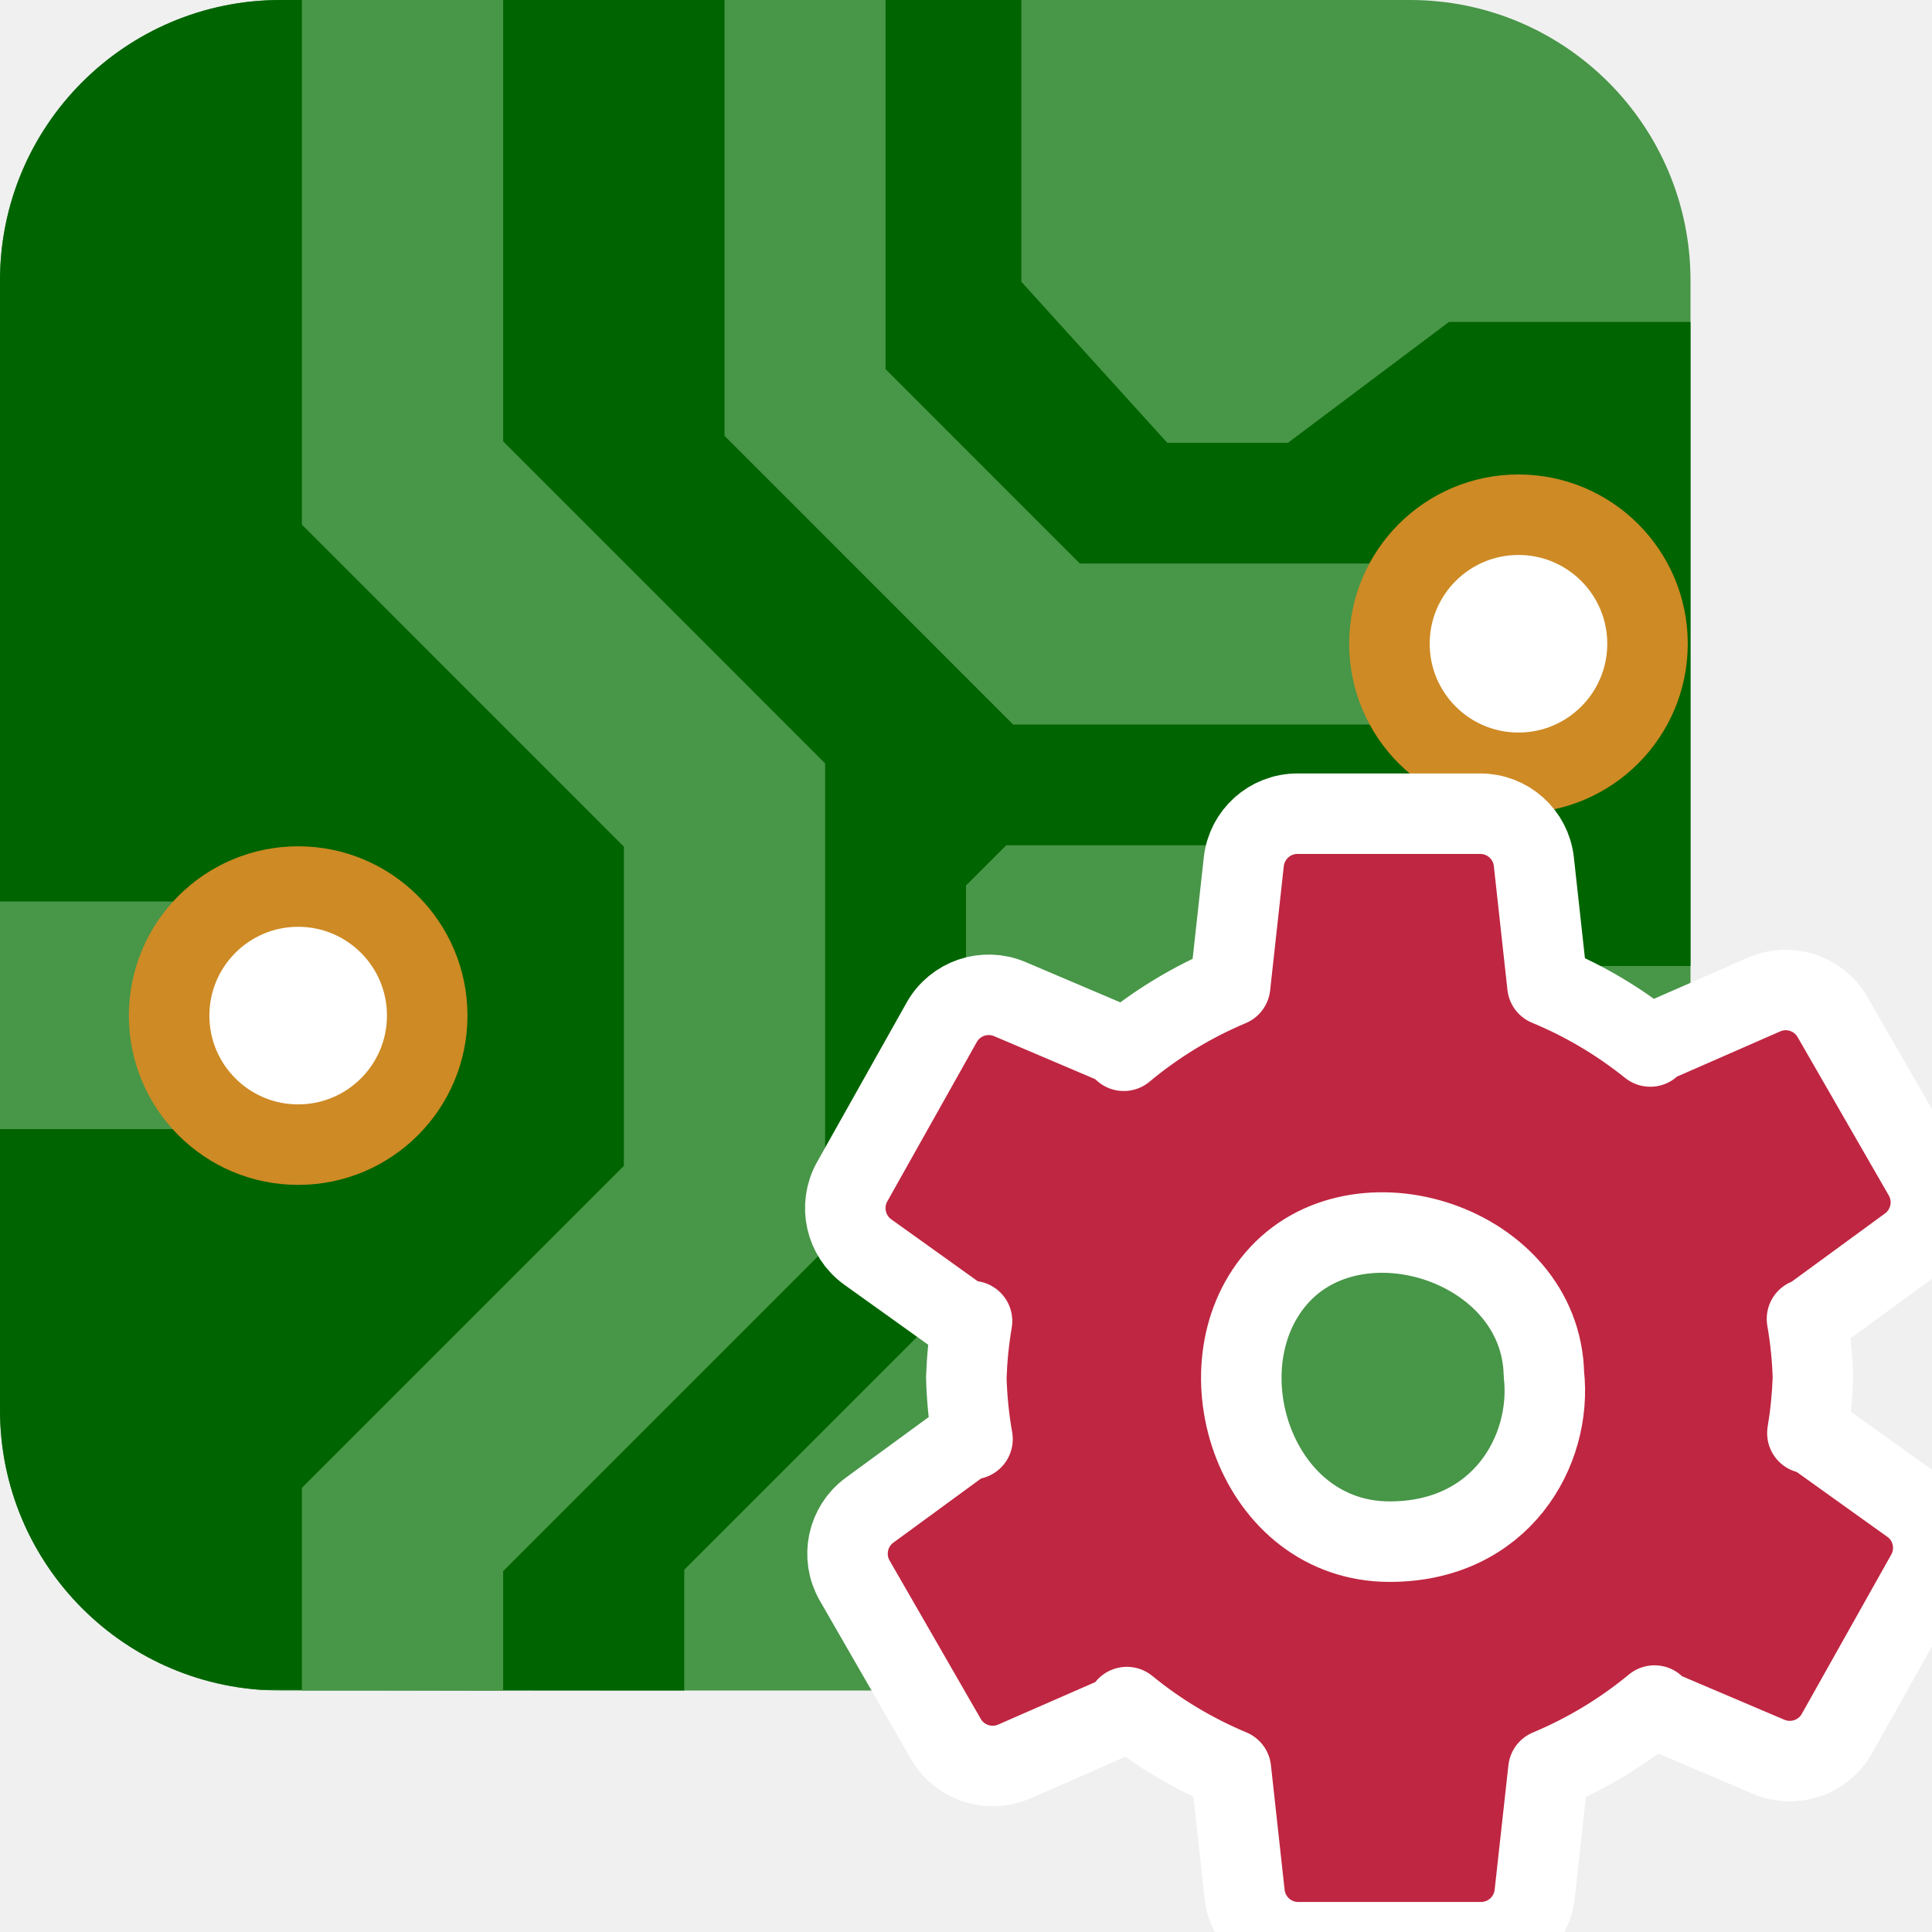
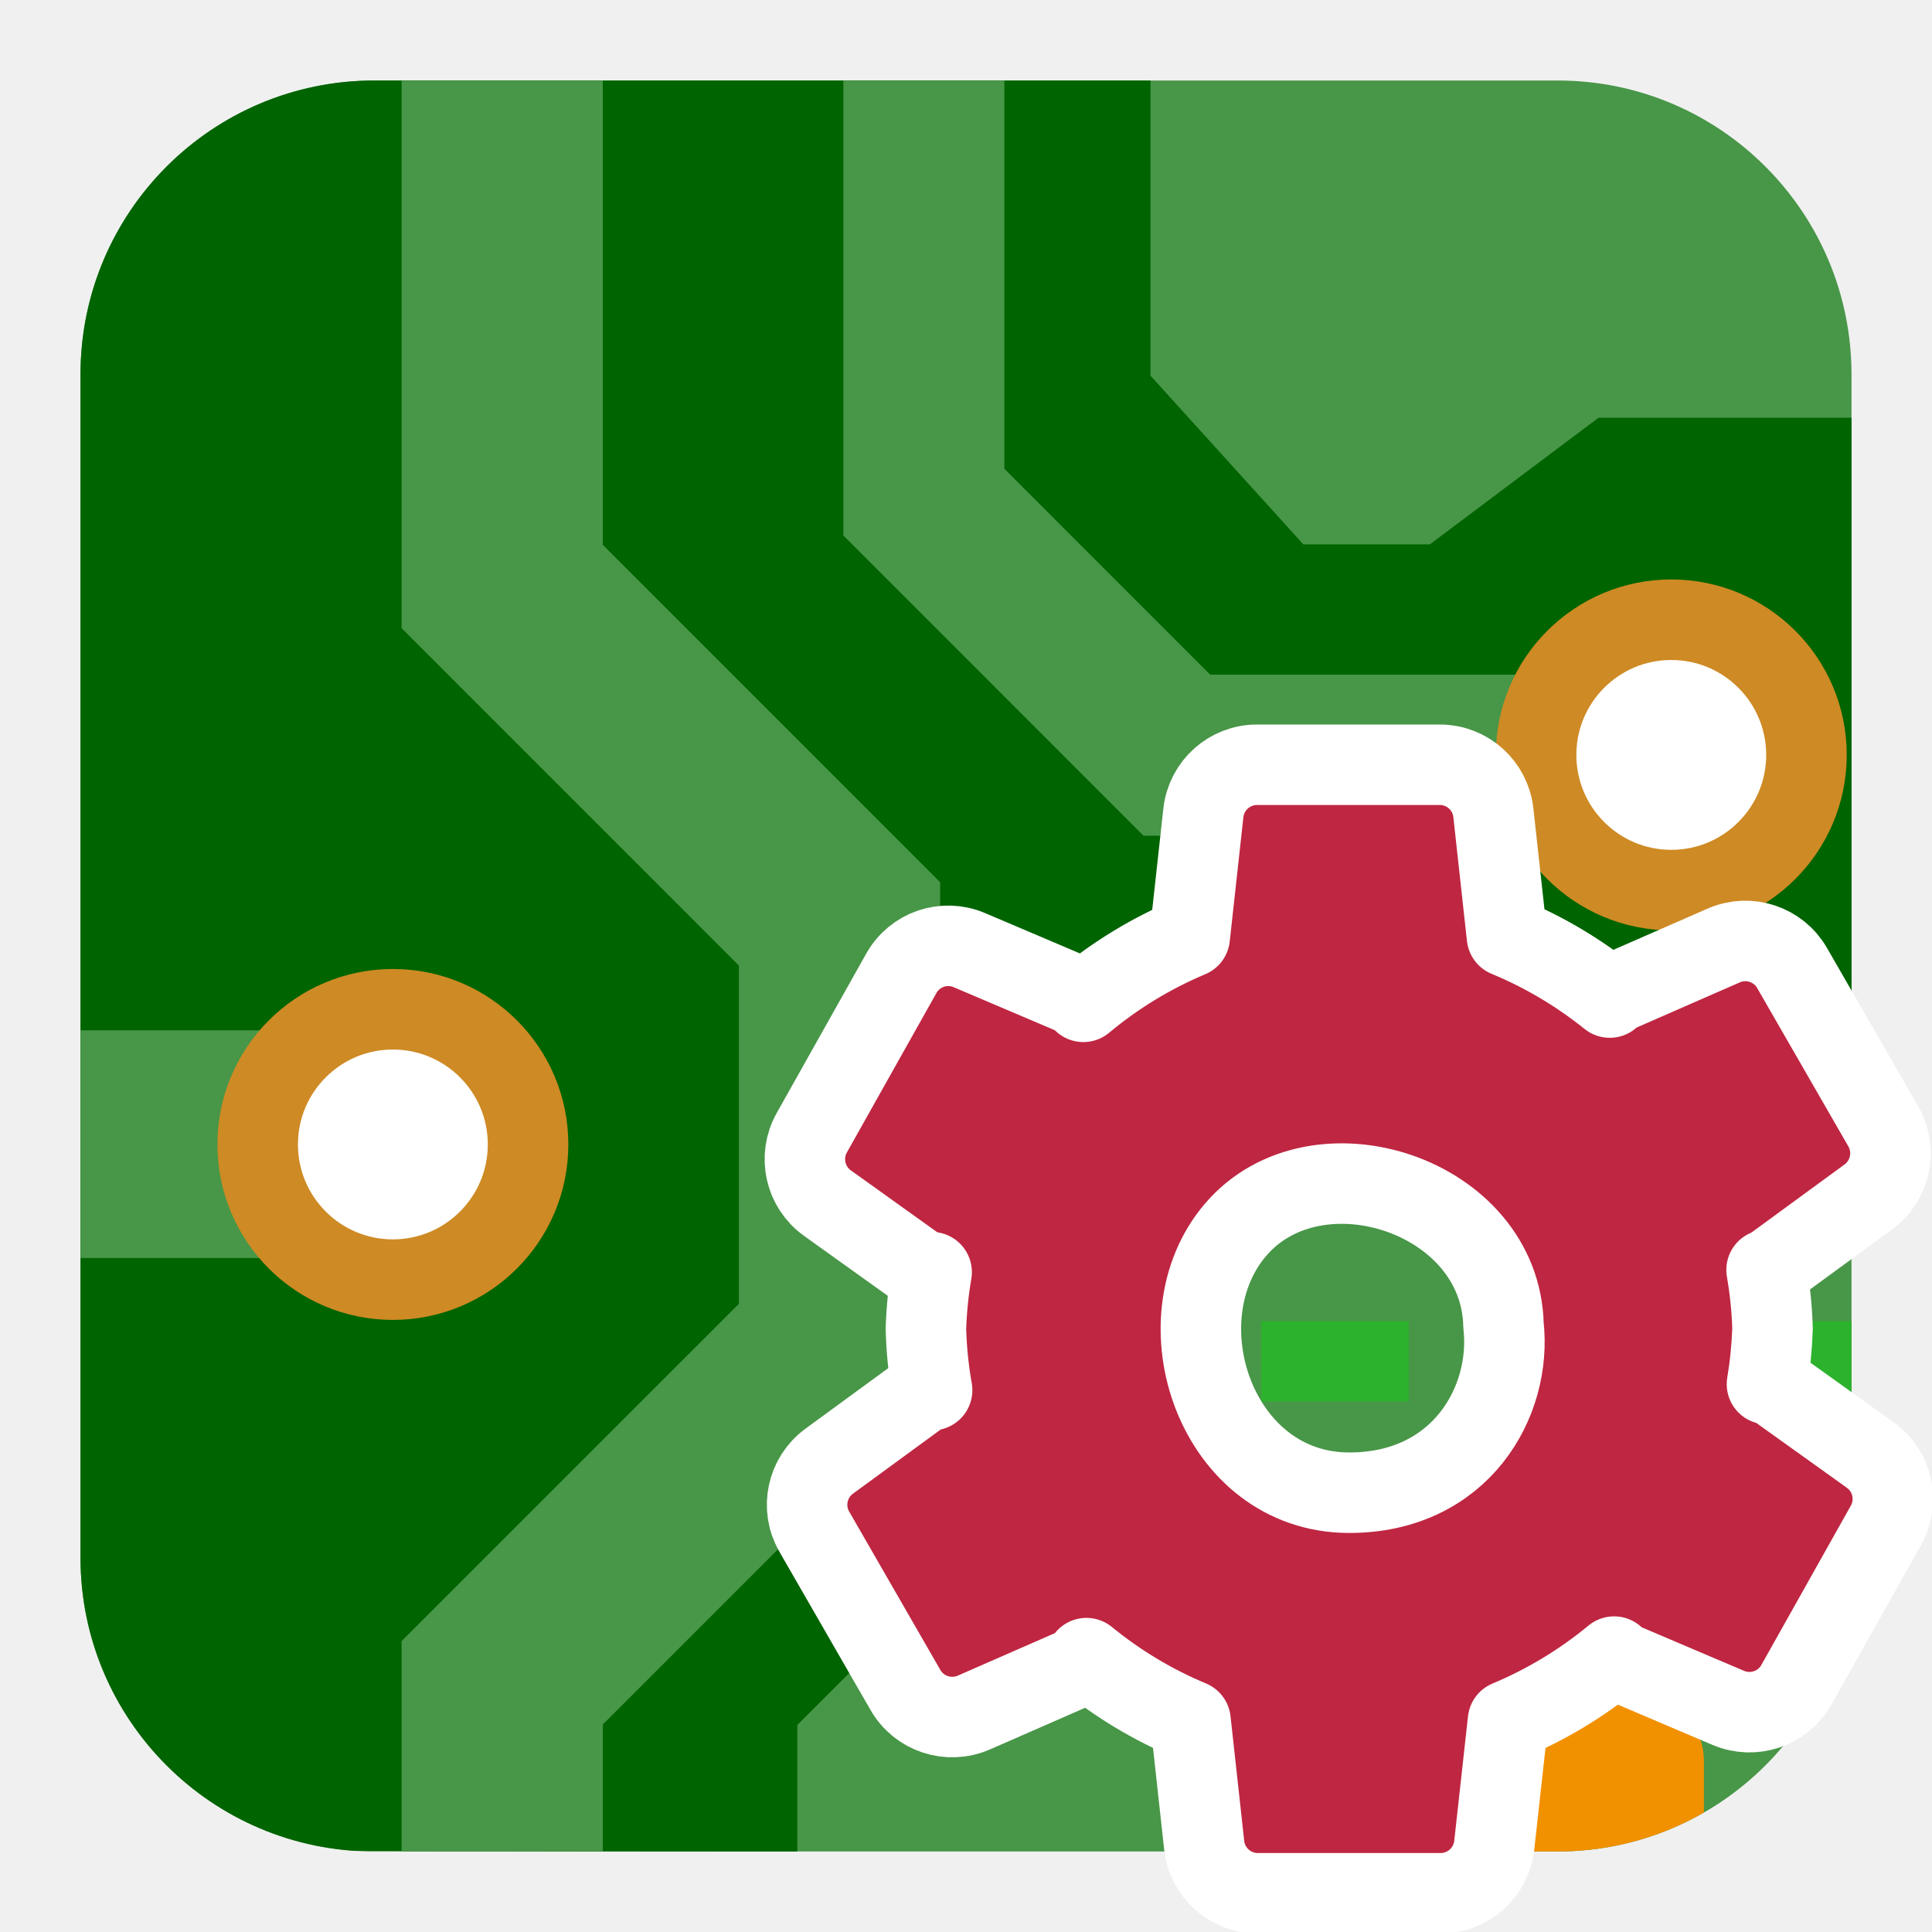
<svg xmlns="http://www.w3.org/2000/svg" id="Слой_1" data-name="Слой 1" viewBox="0 0 24 24" version="1.1">
  <defs id="defs158547">
    <style id="style158545">.cls-1{fill:#b9b9b9;}.cls-2{fill:#545454;}.cls-3{fill:none;stroke:#b9b9b9;stroke-miterlimit:10;stroke-width:0.955px;}.cls-4{fill:#1a81c4;}.cls-5{fill:#fff;}.cls-6{fill:#bf2641;}</style>
    <clipPath clipPathUnits="userSpaceOnUse" id="clipPath954">
      <rect style="fill:#f29100;fill-opacity:1;stroke:none;stroke-width:2;stroke-linecap:round;stroke-linejoin:round;stroke-miterlimit:4;stroke-dasharray:none" id="rect956" width="21" height="21" x="-33" y="-2" ry="3.485" />
    </clipPath>
  </defs>
-   <g id="g952" clip-path="url(#clipPath954)" transform="translate(33,2)">
-     <rect class="cls-1" x="1.4020385e-07" y="0" width="24" height="24" rx="0" id="rect9" style="fill:#489648;fill-opacity:1;stroke:none;stroke-width:0.571;stroke-opacity:1" clip-path="none" transform="matrix(0.875,0,0,0.875,-33,-2)" />
-     <path class="cls-2" d="m 9.714,24 v -1.714 l 4,-4 V 12.571 L 14.286,12 h 4 l 2.286,1.714 H 24 V 4.571 H 20.571 L 18.286,6.286 H 16.571 L 14.5,4 V 0 C 9.995,-0.002 2.03,0.001 -0.002,0.001 0,3.25 0,24 0,24 c 1.5,-0.028 4.024,0 9.714,0 z" id="path11" style="fill:#006400;fill-opacity:1;stroke-width:0.571" clip-path="none" transform="matrix(0.875,0,0,0.875,-33,-2)" />
-     <path style="fill:none;stroke:#489648;stroke-width:2.286;stroke-linecap:butt;stroke-linejoin:miter;stroke-miterlimit:4;stroke-dasharray:none;stroke-opacity:1" d="M 20.571,9.143 H 14.857 L 11.429,5.714 v -6.857" id="path2253" clip-path="none" transform="matrix(0.875,0,0,0.875,-33,-2)" />
-     <path style="fill:none;stroke:#489648;stroke-width:3.232;stroke-linecap:butt;stroke-linejoin:miter;stroke-miterlimit:4;stroke-dasharray:none;stroke-opacity:1" d="M 0,14.5 H 2" id="path892" clip-path="none" transform="matrix(2.1875,0,0,0.875,-33,-2.075062)" />
-     <path style="fill:none;stroke:#489648;stroke-width:2.857;stroke-linecap:butt;stroke-linejoin:miter;stroke-miterlimit:4;stroke-dasharray:none;stroke-opacity:1" d="M 5.214,25.143 V 21.714 L 9.785,17.143 V 11.429 L 5.214,6.857 v -7.429" id="path2265" clip-path="none" transform="matrix(0.875,0,0,0.875,-32.5619,-2)" />
-     <rect style="fill:#f29100;fill-opacity:1;stroke:none;stroke-width:1.533;stroke-linecap:round;stroke-linejoin:round" id="rect884" width="4" height="3" x="18" y="21" rx="0" ry="0.964" clip-path="none" transform="matrix(0.875,0,0,0.875,-33,-1.25)" />
-     <path style="fill:none;stroke:#2cb22c;stroke-width:1.143;stroke-linecap:butt;stroke-linejoin:miter;stroke-miterlimit:4;stroke-dasharray:none;stroke-opacity:1" d="M 18,16.5 H 16" id="path886" clip-path="none" transform="matrix(0.875,0,0,0.875,-33,-1.25)" />
-     <path style="fill:none;stroke:#2cb22c;stroke-width:1.143;stroke-linecap:butt;stroke-linejoin:miter;stroke-miterlimit:4;stroke-dasharray:none;stroke-opacity:1" d="M 24,16.5 H 22" id="path888" clip-path="none" transform="matrix(0.875,0,0,0.875,-33,-1.25)" />
-     <path style="fill:none;stroke:#2cb22c;stroke-width:2.286;stroke-linecap:butt;stroke-linejoin:miter;stroke-miterlimit:4;stroke-dasharray:none;stroke-opacity:1" d="m 20,14 v 1" id="path890" clip-path="none" transform="matrix(0.875,0,0,0.875,-33,-1.25)" />
-     <circle style="fill:#ffffff;fill-opacity:1;stroke:#ce8a24;stroke-width:1;stroke-linecap:round;stroke-linejoin:round;stroke-miterlimit:4;stroke-dasharray:none;stroke-opacity:1" id="path936" cx="-29.296" cy="10.616" r="1.603" clip-path="none" />
-     <circle style="fill:#ffffff;fill-opacity:1;stroke:#ce8a24;stroke-width:1;stroke-linecap:round;stroke-linejoin:round;stroke-miterlimit:4;stroke-dasharray:none;stroke-opacity:1" id="circle938" cx="-14.137" cy="5.997" r="1.603" clip-path="none" />
+   <g id="g952" clip-path="url(#clipPath954)" transform="matrix(1.047619,0,0,1.047619,35.57143,3.095238)" style="stroke-width:0.955">
+     <rect class="cls-1" x="1.4020385e-07" y="0" width="24" height="24" rx="0" id="rect9" style="fill:#489648;fill-opacity:1;stroke:none;stroke-width:0.545;stroke-opacity:1" clip-path="none" transform="matrix(0.875,0,0,0.875,-33,-2)" />
+     <path class="cls-2" d="m 9.714,24 v -1.714 l 4,-4 V 12.571 L 14.286,12 h 4 l 2.286,1.714 H 24 V 4.571 H 20.571 L 18.286,6.286 H 16.571 L 14.5,4 V 0 C 9.995,-0.002 2.03,0.001 -0.002,0.001 0,3.25 0,24 0,24 c 1.5,-0.028 4.024,0 9.714,0 z" id="path11" style="fill:#006400;fill-opacity:1;stroke-width:0.545" clip-path="none" transform="matrix(0.875,0,0,0.875,-33,-2)" />
+     <path style="fill:none;stroke:#489648;stroke-width:2.182;stroke-linecap:butt;stroke-linejoin:miter;stroke-miterlimit:4;stroke-dasharray:none;stroke-opacity:1" d="M 20.571,9.143 H 14.857 L 11.429,5.714 v -6.857" id="path2253" clip-path="none" transform="matrix(0.875,0,0,0.875,-33,-2)" />
+     <path style="fill:none;stroke:#489648;stroke-width:3.086;stroke-linecap:butt;stroke-linejoin:miter;stroke-miterlimit:4;stroke-dasharray:none;stroke-opacity:1" d="M 0,14.5 H 2" id="path892" clip-path="none" transform="matrix(2.1875,0,0,0.875,-33,-2.075062)" />
+     <path style="fill:none;stroke:#489648;stroke-width:2.727;stroke-linecap:butt;stroke-linejoin:miter;stroke-miterlimit:4;stroke-dasharray:none;stroke-opacity:1" d="M 5.214,25.143 V 21.714 L 9.785,17.143 V 11.429 L 5.214,6.857 v -7.429" id="path2265" clip-path="none" transform="matrix(0.875,0,0,0.875,-32.5619,-2)" />
+     <rect style="fill:#f29100;fill-opacity:1;stroke:none;stroke-width:1.464;stroke-linecap:round;stroke-linejoin:round" id="rect884" width="4" height="3" x="18" y="21" rx="0.92" ry="0.92" clip-path="none" transform="matrix(0.875,0,0,0.875,-33,-1.25)" />
+     <path style="fill:none;stroke:#2cb22c;stroke-width:1.091;stroke-linecap:butt;stroke-linejoin:miter;stroke-miterlimit:4;stroke-dasharray:none;stroke-opacity:1" d="M 18,16.5 H 16" id="path886" clip-path="none" transform="matrix(0.875,0,0,0.875,-33,-1.25)" />
+     <path style="fill:none;stroke:#2cb22c;stroke-width:1.091;stroke-linecap:butt;stroke-linejoin:miter;stroke-miterlimit:4;stroke-dasharray:none;stroke-opacity:1" d="M 24,16.5 H 22" id="path888" clip-path="none" transform="matrix(0.875,0,0,0.875,-33,-1.25)" />
+     <path style="fill:none;stroke:#2cb22c;stroke-width:2.182;stroke-linecap:butt;stroke-linejoin:miter;stroke-miterlimit:4;stroke-dasharray:none;stroke-opacity:1" d="m 20,14 v 1" id="path890" clip-path="none" transform="matrix(0.875,0,0,0.875,-33,-1.25)" />
+     <circle style="fill:#ffffff;fill-opacity:1;stroke:#ce8a24;stroke-width:0.955;stroke-linecap:round;stroke-linejoin:round;stroke-miterlimit:4;stroke-dasharray:none;stroke-opacity:1" id="path936" cx="-29.296" cy="10.616" r="1.603" clip-path="none" />
+     <circle style="fill:#ffffff;fill-opacity:1;stroke:#ce8a24;stroke-width:0.955;stroke-linecap:round;stroke-linejoin:round;stroke-miterlimit:4;stroke-dasharray:none;stroke-opacity:1" id="circle938" cx="-14.137" cy="5.997" r="1.603" clip-path="none" />
  </g>
-   <path class="cls-9" d="m 23.734,18.683 -1.267,-0.907 -0.015,0.027 c 0.038,-0.227 0.061,-0.457 0.069,-0.688 -0.007,-0.245 -0.032,-0.49 -0.074,-0.731 l 0.007,0.013 1.258,-0.92 c 0.275,-0.202 0.355,-0.578 0.185,-0.875 l -1.133,-1.968 c -0.17,-0.296 -0.536,-0.417 -0.849,-0.28 L 20.488,12.979 20.5,13 c -0.388,-0.312 -0.818,-0.567 -1.277,-0.757 l -0.169,-1.539 c -0.037,-0.339 -0.324,-0.596 -0.666,-0.596 h -2.271 c -0.341,7.4e-5 -0.628,0.257 -0.666,0.596 l -0.17,1.545 c -0.478,0.201 -0.923,0.472 -1.321,0.804 l 0.018,-0.032 -1.434,-0.61 c -0.314,-0.133 -0.679,-0.009 -0.846,0.289 l -1.112,1.98 c -0.167,0.298 -0.083,0.674 0.194,0.873 l 1.267,0.907 0.028,-0.049 c -0.04,0.233 -0.063,0.468 -0.071,0.704 0.007,0.255 0.032,0.51 0.077,0.762 l -0.021,-0.037 -1.258,0.92 c -0.275,0.202 -0.355,0.578 -0.185,0.874 l 1.133,1.968 c 0.17,0.296 0.536,0.416 0.849,0.28 l 1.428,-0.625 -0.029,-0.051 c 0.391,0.32 0.827,0.581 1.293,0.776 l 0.17,1.549 c 0.038,0.339 0.324,0.596 0.666,0.596 h 2.271 c 0.341,-1.76e-4 0.628,-0.257 0.666,-0.596 l 0.171,-1.548 c 0.476,-0.199 0.92,-0.467 1.318,-0.796 l -0.015,0.027 1.434,0.61 c 0.314,0.133 0.679,0.009 0.846,-0.288 l 1.112,-1.98 c 0.167,-0.298 0.084,-0.673 -0.194,-0.872 z m -6.471,0.468 c -1.656,0 -2.372,-2.145 -1.411,-3.268 1.001,-1.17 3.291,-0.432 3.327,1.188 0.107,0.952 -0.535,2.08 -1.916,2.08 z" id="path158639" style="fill:#bf2641;stroke:#ffffff;stroke-width:1;stroke-linecap:round;stroke-linejoin:round;stroke-miterlimit:2.3;stroke-dasharray:none;stroke-opacity:1" />
+   <path class="cls-9" d="m 23.232,18.074 -1.267,-0.907 -0.015,0.027 c 0.038,-0.227 0.061,-0.457 0.069,-0.688 -0.007,-0.245 -0.032,-0.49 -0.074,-0.731 l 0.007,0.013 1.258,-0.92 c 0.275,-0.202 0.355,-0.579 0.185,-0.875 l -1.133,-1.968 c -0.17,-0.296 -0.536,-0.417 -0.849,-0.28 l -1.428,0.625 0.012,0.022 c -0.388,-0.312 -0.818,-0.567 -1.277,-0.757 l -0.169,-1.539 C 18.514,9.757 18.227,9.5 17.886,9.5 h -2.271 c -0.341,10e-5 -0.628,0.257 -0.666,0.596 l -0.17,1.545 c -0.478,0.201 -0.923,0.472 -1.321,0.804 l 0.018,-0.032 -1.434,-0.61 c -0.314,-0.134 -0.679,-0.01 -0.846,0.289 l -1.112,1.98 c -0.167,0.298 -0.083,0.674 0.194,0.873 l 1.267,0.907 0.028,-0.049 c -0.04,0.233 -0.063,0.468 -0.071,0.704 0.007,0.255 0.032,0.51 0.077,0.762 l -0.021,-0.037 -1.258,0.92 c -0.275,0.202 -0.355,0.578 -0.185,0.874 l 1.133,1.968 c 0.17,0.296 0.536,0.416 0.849,0.28 l 1.428,-0.625 -0.029,-0.051 c 0.391,0.32 0.827,0.581 1.293,0.776 l 0.17,1.549 c 0.038,0.339 0.324,0.596 0.666,0.596 h 2.271 c 0.341,-2e-4 0.628,-0.257 0.666,-0.596 l 0.171,-1.548 c 0.476,-0.199 0.92,-0.467 1.318,-0.796 l -0.015,0.027 1.434,0.61 c 0.314,0.133 0.679,0.01 0.846,-0.288 l 1.112,-1.98 c 0.167,-0.298 0.084,-0.673 -0.194,-0.872 z m -6.471,0.469 c -1.656,0 -2.372,-2.145 -1.411,-3.268 1.001,-1.17 3.291,-0.432 3.327,1.188 0.107,0.952 -0.535,2.08 -1.916,2.08 z" id="path158639" style="fill:#bf2641;stroke:#ffffff;stroke-width:1;stroke-linecap:round;stroke-linejoin:round;stroke-miterlimit:2.3;stroke-dasharray:none;stroke-opacity:1" />
</svg>
